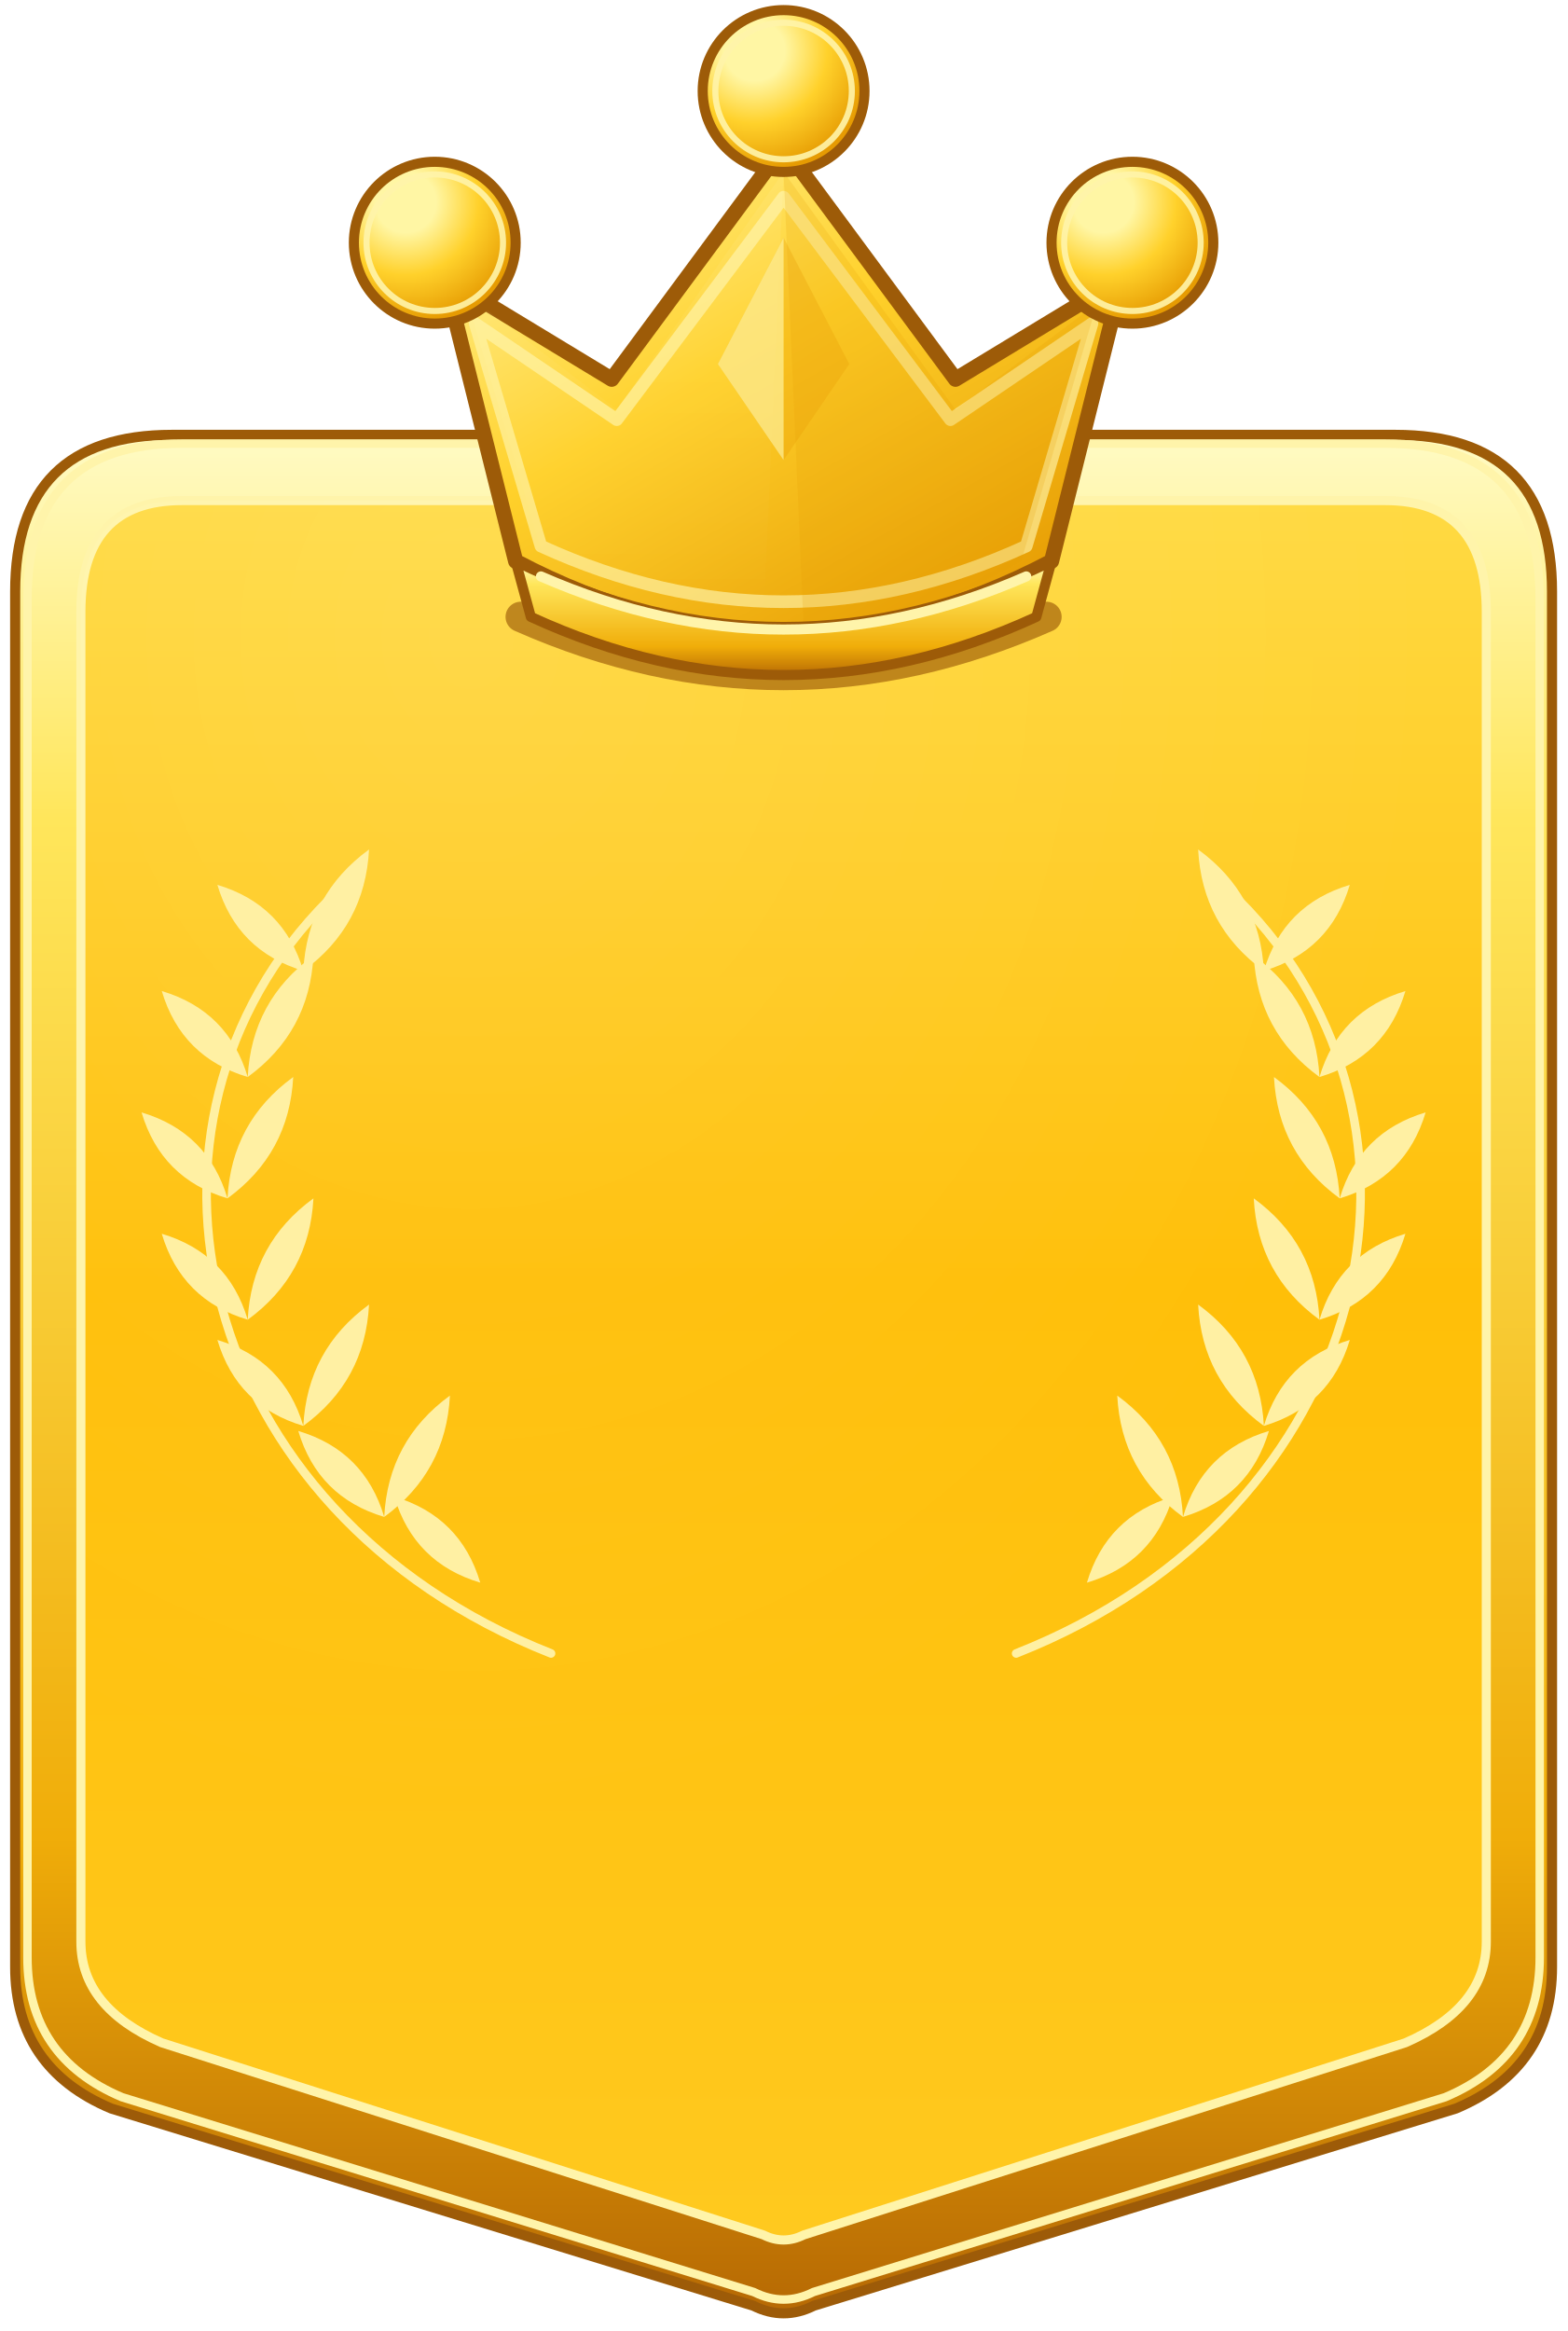
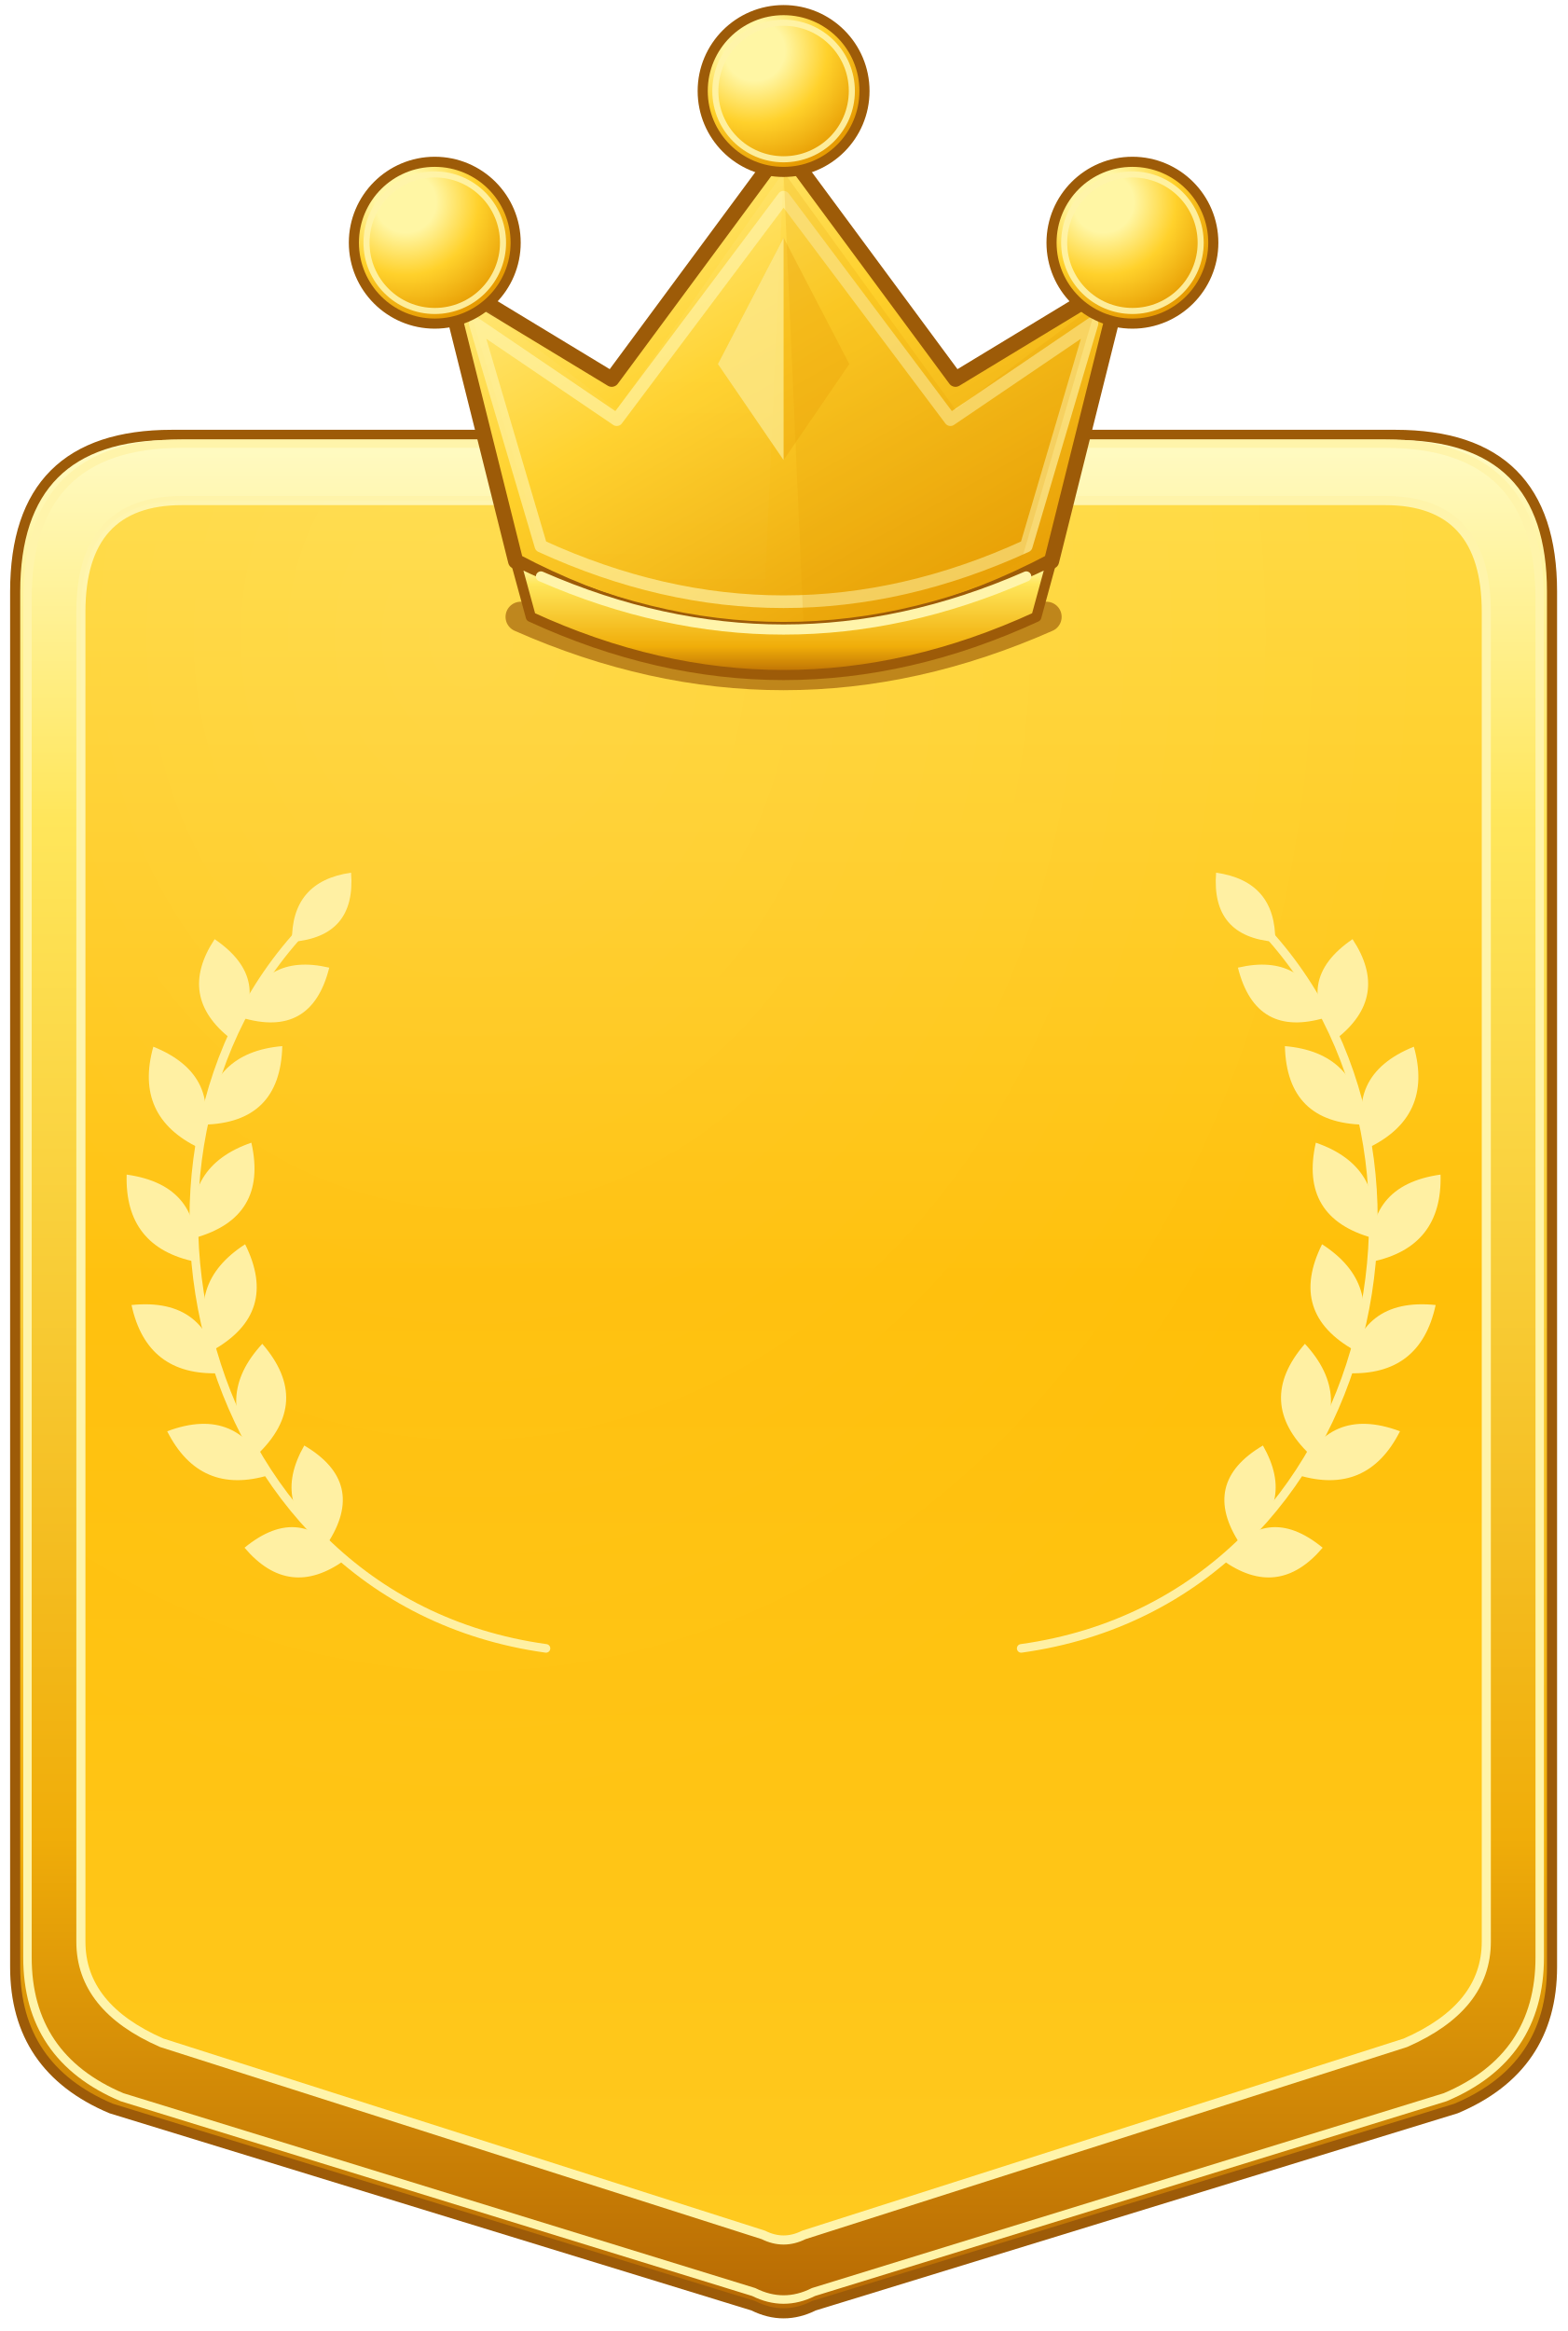
<svg xmlns="http://www.w3.org/2000/svg" width="310" height="461" viewBox="0 0 310 461" fill="none">
  <defs>
    <linearGradient id="rim" x2="0" y2="1">
      <stop stop-color="#FFFAC1" />
      <stop offset=".2" stop-color="#FFE65B" />
      <stop offset=".75" stop-color="#F0AD09" />
      <stop offset="1" stop-color="#B86B04" />
    </linearGradient>
    <linearGradient id="face" x2="0" y2="1">
      <stop stop-color="#FFDA43" />
      <stop offset=".45" stop-color="#FFBF08" />
      <stop offset="1" stop-color="#FFC91F" />
    </linearGradient>
    <linearGradient id="crown" x2=".8" y2="1">
      <stop stop-color="#FFF6A4" />
      <stop offset=".48" stop-color="#FFD12B" />
      <stop offset="1" stop-color="#E69B02" />
    </linearGradient>
    <radialGradient id="pearl" cx=".32" cy=".25" r=".75">
      <stop stop-color="#FFF6A4" />
      <stop offset=".25" stop-color="#FFF6A4" />
      <stop offset=".6" stop-color="#FFD12B" />
      <stop offset="1" stop-color="#E69B02" />
    </radialGradient>
    <linearGradient id="shine" x2="0" y2="1">
      <stop stop-color="#FFFFFF" stop-opacity=".35" />
      <stop offset="1" stop-color="#FFFFFF" stop-opacity="0" />
    </linearGradient>
    <radialGradient id="soft-gloss" cx=".28" cy=".08" r=".9">
      <stop stop-color="#FFFFFF" stop-opacity=".08" />
      <stop offset=".75" stop-color="#FFFFFF" stop-opacity="0" />
    </radialGradient>
  </defs>
  <g transform="scale(1)">
    <path d="M34 86H276Q307 86 307 117V389Q307 409 288 417L161 456Q155 459 149 456L22 417Q3 409 3 389V117Q3 86 34 86Z" fill="url(#rim)" stroke="#9D5B08" stroke-width="2" stroke-linejoin="round" />
    <path d="M34 86H276Q307 86 307 117V389Q307 409 288 417L161 456Q155 459 149 456L22 417Q3 409 3 389V117Q3 86 34 86Z" transform="translate(155 230.5) scale(.984 .988) translate(-155 -230.5)" stroke="#FFF4AA" stroke-width="1.7" stroke-linejoin="round" />
    <path d="M36 99H274Q294 99 294 121V384Q294 397 278 404L159 442Q155 444 151 442L32 404Q16 397 16 384V121Q16 99 36 99Z" fill="url(#face)" stroke="#FFF4AA" stroke-width="1.8" stroke-linejoin="round" />
    <path d="M36 99H274Q294 99 294 121V384Q294 397 278 404L159 442Q155 444 151 442L32 404Q16 397 16 384V121Q16 99 36 99Z" fill="url(#soft-gloss)" />
    <g fill="#FFF0A3" stroke="none" transform="translate(0 0)">
      <g id="branch">
-         <path d="M60 192Q56.096 178.904 43 175Q46.904 188.096 60 192Z" />
-         <path d="M60 192Q72.215 183.096 73 168Q60.785 176.904 60 192Z" />
-         <path d="M49 213Q45.096 199.904 32 196Q35.904 209.096 49 213Z" />
-         <path d="M49 213Q61.215 204.096 62 189Q49.785 197.904 49 213Z" />
-         <path d="M45 237Q41.096 223.904 28 220Q31.904 233.096 45 237Z" />
-         <path d="M45 237Q57.215 228.096 58 213Q45.785 221.904 45 237Z" />
-         <path d="M49 261Q45.096 247.904 32 244Q35.904 257.096 49 261Z" />
-         <path d="M49 261Q61.215 252.096 62 237Q49.785 245.904 49 261Z" />
-         <path d="M60 282Q56.096 268.904 43 265Q46.904 278.096 60 282Z" />
-         <path d="M60 282Q72.215 273.096 73 258Q60.785 266.904 60 282Z" />
-         <path d="M76 300Q72.096 286.904 59 283Q62.904 296.096 76 300Z" />
-         <path d="M76 300Q88.215 291.096 89 276Q76.785 284.904 76 300Z" />
-         <path d="M95 313Q91.096 299.904 78 296Q81.904 309.096 95 313Z" />
-         <path d="M65 178C21 222 38 299 109 327" fill="none" stroke="#FFF0A3" stroke-width="1.7" stroke-linecap="round" />
+         <path d="M108 326C36 316 16 221 66 178" fill="none" stroke="#FFF0A3" stroke-width="1.7" stroke-linecap="round" />
+         <path d="M68.222 308.517Q59.569 296.882 48.37 306.091Q57.175 316.476 68.222 308.517Z" />
+         <path d="M64.709 305.358Q72.676 293.243 60.187 285.876Q53.447 297.706 64.709 305.358Z" />
+         <path d="M53.301 291.707Q47.313 277.728 33.071 283.061Q39.555 295.88 53.301 291.707Z" />
+         <path d="M50.818 287.74Q61.838 277.26 51.881 265.765Q42.121 276.306 50.818 287.74Z" />
+         <path d="M43.402 271.577Q41.146 256.538 26.018 258.093Q29.047 272.136 43.402 271.577Z" />
+         <path d="M41.989 267.097Q55.269 259.69 48.487 246.079Q36.41 253.859 41.989 267.097Z" />
+         <path d="M38.71 249.548Q40.114 234.406 25.053 232.301Q24.638 246.661 38.71 249.548Z" />
+         <path d="M38.406 244.852Q53.069 240.819 49.722 225.985Q36.14 230.666 38.406 244.852Z" />
+         <path d="M39.414 227.041Q44.434 212.686 30.328 207.005Q26.456 220.839 39.414 227.041Z" />
+         <path d="M40.257 222.423Q55.46 222.094 55.838 206.892Q41.524 208.114 40.257 222.423Z" />
+         <path d="M45.699 205.475Q54.439 193.905 42.456 185.74Q34.96 197.106 45.699 205.475Z" />
+         <path d="M47.728 201.233Q61.605 205.439 65.129 191.373Q51.874 188.264 47.728 201.233Z" />
+         <path d="M57.752 186.272Q70.441 185.278 69.447 172.589Q57.579 174.285 57.752 186.272Z" />
      </g>
      <use href="#branch" transform="translate(310 0) scale(-1 1)" />
    </g>
    <g transform="translate(155 0) scale(1) translate(-155 0)">
      <path d="M103 122Q155 145 207 122" stroke="#9D5B08" stroke-opacity=".65" stroke-width="6" stroke-linecap="round" />
      <path d="M88 55L121 75L155 29L189 75L222 55L208 111Q155 139 102 111Z" fill="url(#crown)" stroke="#9D5B08" stroke-width="3" stroke-linejoin="round" />
      <path d="M94 64L122 83L155 39L188 83L216 64L203 108Q155 130 107 108Z" stroke="#FFF4AA" stroke-width="2.5" stroke-linejoin="round" opacity=".65" />
      <path d="M92 58L122 81L155 34L151 123Q125 122 108 112Z" fill="url(#shine)" opacity=".18" />
      <path d="M155 34L189 81L217 60L202 111Q181 123 159 125Z" fill="#E69B02" opacity=".18" />
      <path d="M102 111Q155 137 208 111L205 122Q155 145 105 122Z" fill="url(#rim)" stroke="#9D5B08" stroke-width="2" stroke-linejoin="round" />
      <path d="M107 114Q155 135 203 114" stroke="#FFF4AA" stroke-width="2" stroke-linecap="round" />
      <path d="M155 47L168 72L155 91L142 72Z" fill="#E69B02" opacity=".3" />
      <path d="M155 47L155 91L142 72Z" fill="#FFF6A4" opacity=".65" />
      <g fill="url(#pearl)" stroke="#9D5B08" stroke-width="2">
        <circle cx="86" cy="48" r="16" />
        <circle cx="155" cy="18" r="16" />
        <circle cx="224" cy="48" r="16" />
      </g>
      <g stroke="#FFF4AA" stroke-width="1.2" opacity=".9">
        <circle cx="86" cy="48" r="13.5" />
        <circle cx="155" cy="18" r="13.5" />
        <circle cx="224" cy="48" r="13.5" />
      </g>
    </g>
  </g>
</svg>
